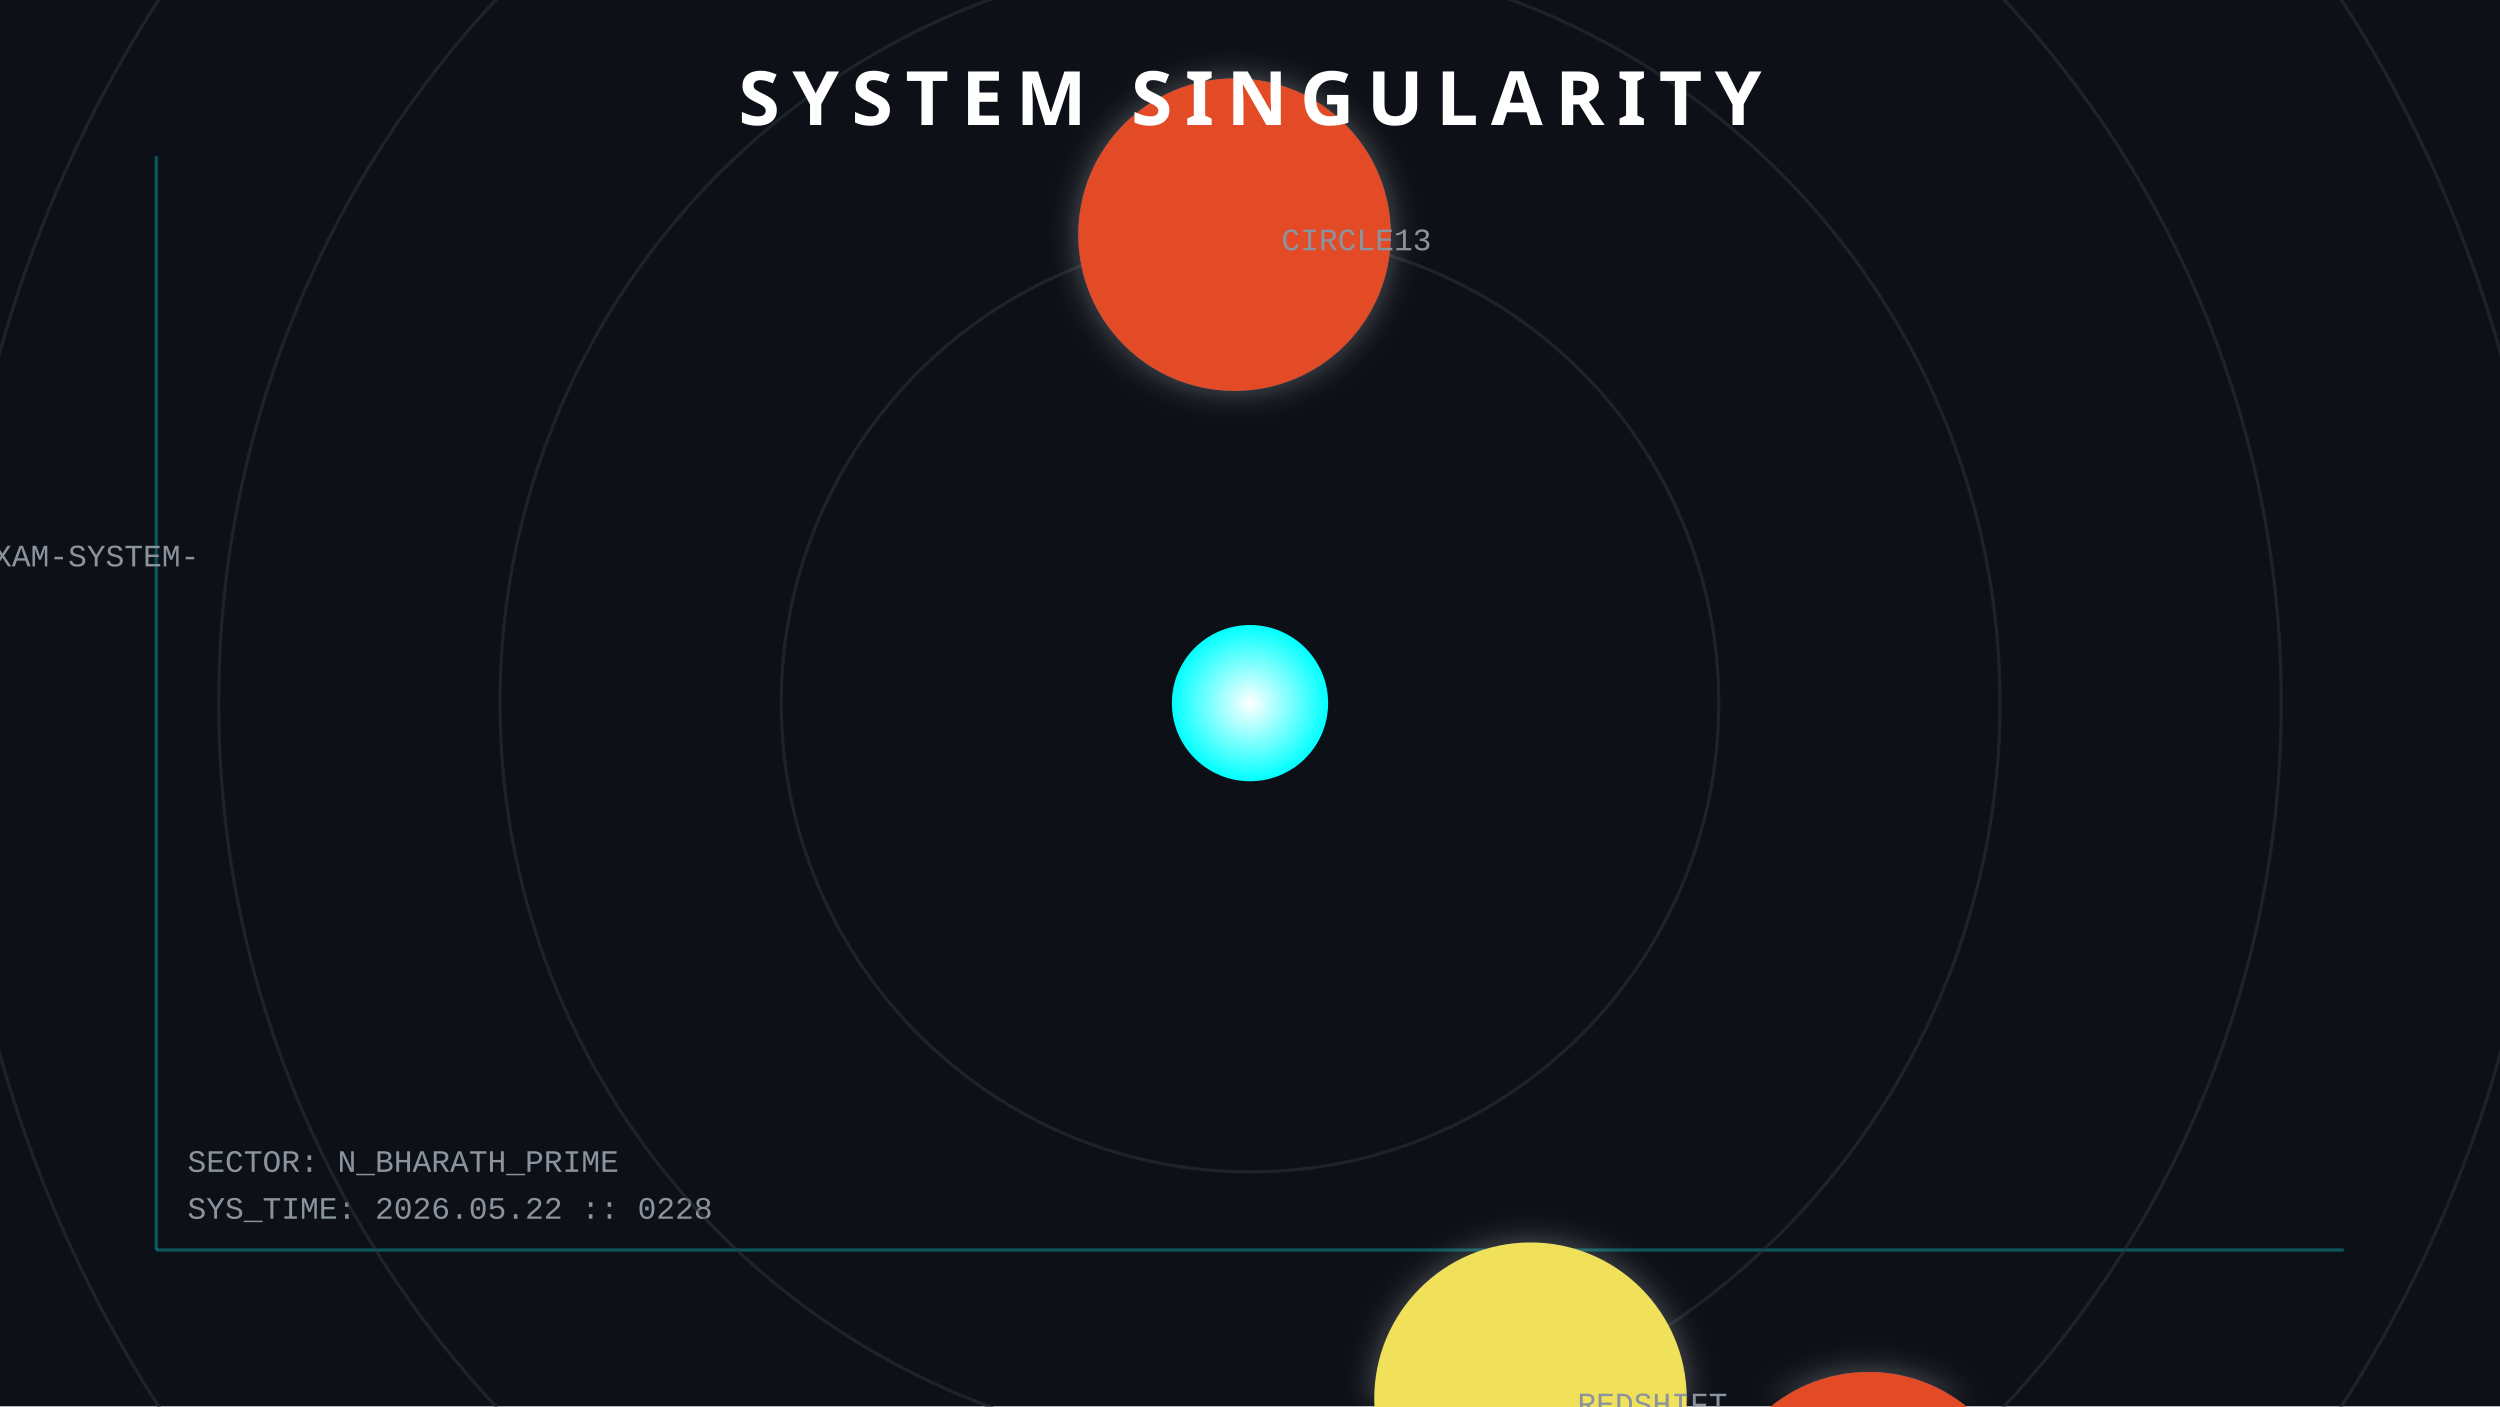
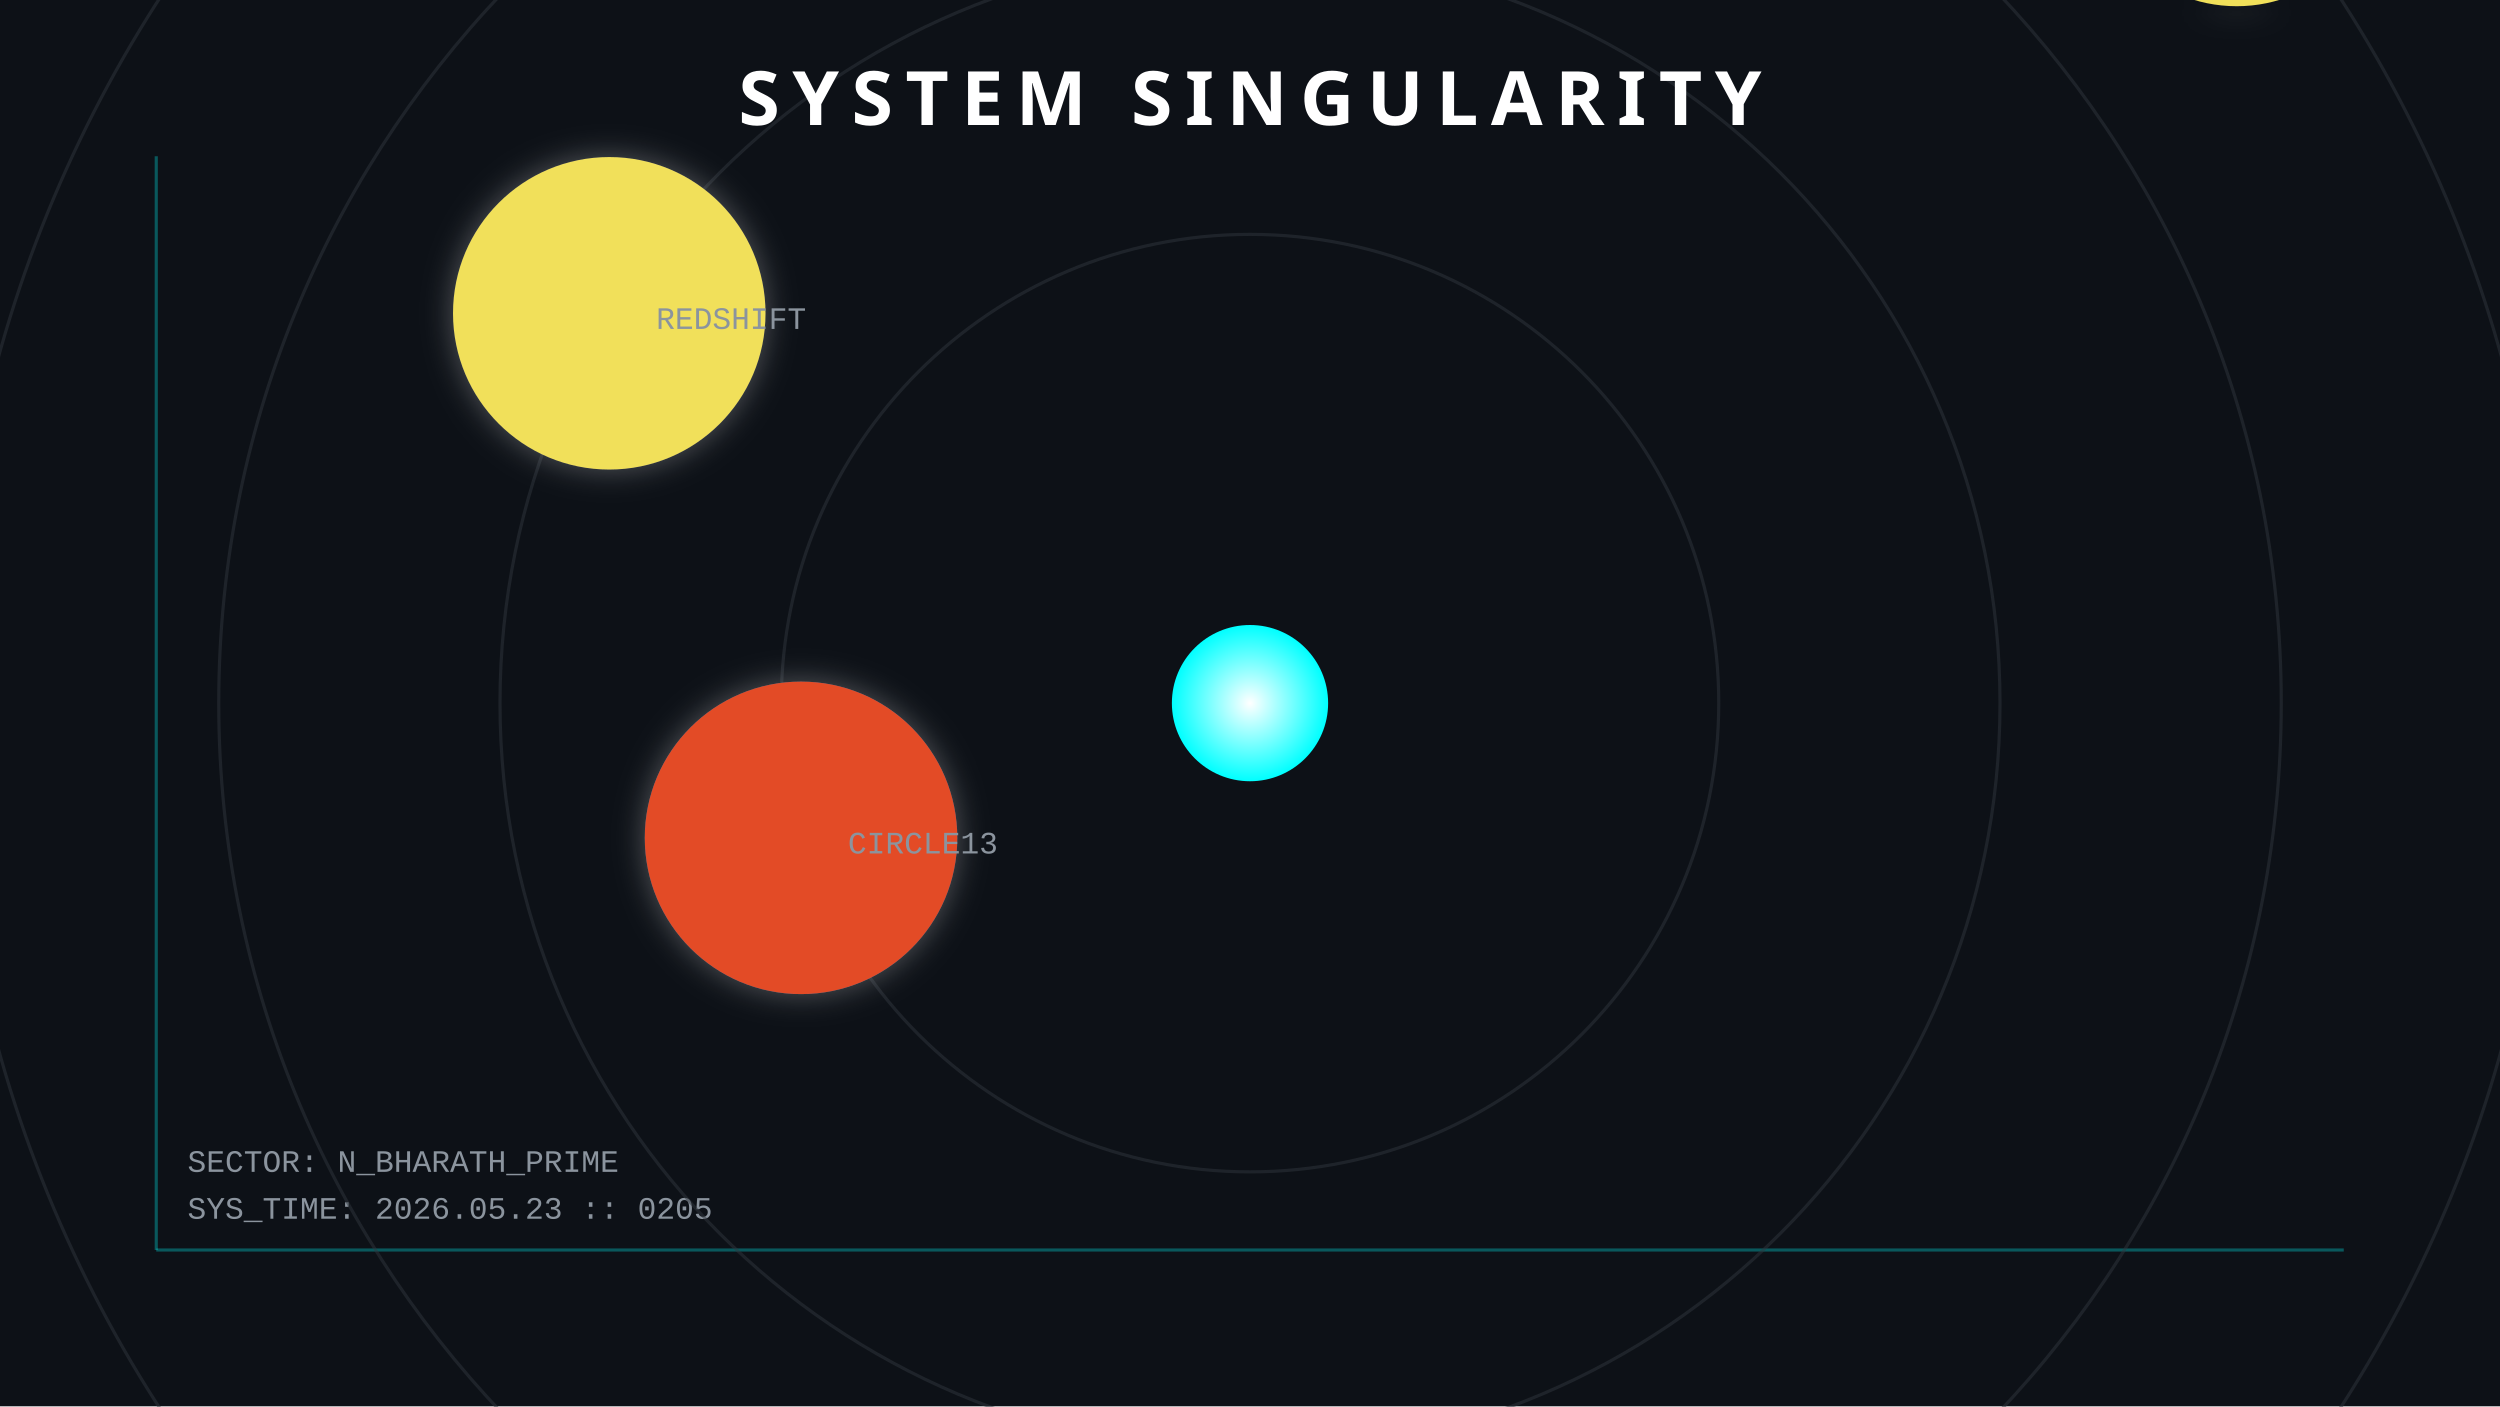
<svg xmlns="http://www.w3.org/2000/svg" width="800" height="450">
  <style>
        .orbit { fill: none; stroke: #30363d; stroke-width: 1; opacity: 0.5; }
        .planet { filter: drop-shadow(0 0 5px rgba(255,255,255,0.3)); }
        .text { font-family: 'Courier New', monospace; fill: #8b949e; font-size: 10px; }
        .title { font-family: sans-serif; fill: white; font-weight: bold; font-size: 24px; letter-spacing: 4px; }
        .hud-line { stroke: #00ffff; stroke-width: 1; opacity: 0.3; }
        
        /* ANIMATIONS */
        @keyframes pulse { 0% { r: 25; opacity: 0.8; } 50% { r: 30; opacity: 0.4; } 100% { r: 25; opacity: 0.8; } }
        .sun { animation: pulse 4s infinite; }
    </style>
  <rect width="100%" height="100%" fill="#0d1117" />
  <line x1="50" y1="50" x2="50" y2="400" class="hud-line" />
  <line x1="50" y1="400" x2="750" y2="400" class="hud-line" />
-   <text x="60" y="390" class="text">SYS_TIME: 2026.05.22 :: 0228</text>
+   <text x="60" y="390" class="text">SYS_TIME: 2026.05.23 :: 0205</text>
  <text x="60" y="375" class="text">SECTOR: N_BHARATH_PRIME</text>
  <circle cx="400" cy="225" r="25" fill="url(#grad1)" class="sun" />
  <defs>
    <radialGradient id="grad1" cx="50%" cy="50%" r="50%" fx="50%" fy="50%">
      <stop offset="0%" style="stop-color:white;stop-opacity:1" />
      <stop offset="100%" style="stop-color:#00ffff;stop-opacity:1" />
    </radialGradient>
  </defs>
  <circle cx="400" cy="225" r="150.0" class="orbit" />
-   <circle cx="395.054" cy="75.082" r="50" fill="#e34c26" class="planet" />
-   <text x="410.054" y="80.082" class="text" fill="white">CIRCLE13</text>
+   <circle cx="256.33" cy="268.114" r="50" fill="#e34c26" class="planet" />
+   <text x="271.33" y="273.114" class="text" fill="white">CIRCLE13</text>
  <circle cx="400" cy="225" r="240.0" class="orbit" />
-   <circle cx="489.763" cy="447.582" r="50" fill="#f1e05a" class="planet" />
-   <text x="504.763" y="452.582" class="text" fill="white">REDSHIFT</text>
+   <circle cx="194.965" cy="100.257" r="50" fill="#f1e05a" class="planet" />
+   <text x="209.965" y="105.257" class="text" fill="white">REDSHIFT</text>
  <circle cx="400" cy="225" r="330.0" class="orbit" />
-   <circle cx="597.955" cy="489.034" r="50" fill="#e34c26" class="planet" />
-   <text x="612.955" y="494.034" class="text" fill="white">ALVRYN-AI</text>
+   <circle cx="460.465" cy="549.413" r="50" fill="#e34c26" class="planet" />
+   <text x="475.465" y="554.413" class="text" fill="white">ALVRYN-AI</text>
  <circle cx="400" cy="225" r="415.422" class="orbit" />
-   <circle cx="664.232" cy="-95.557" r="46.948" fill="#f1e05a" class="planet" />
-   <text x="679.232" y="-90.557" class="text" fill="white">DRIFT-CIRCLE13</text>
+   <circle cx="715.75" cy="-44.959" r="46.948" fill="#f1e05a" class="planet" />
+   <text x="730.75" y="-39.959" class="text" fill="white">DRIFT-CIRCLE13</text>
  <circle cx="400" cy="225" r="461.81" class="orbit" />
-   <circle cx="-59.229" cy="176.248" r="20.925" fill="#2b7489" class="planet" />
-   <text x="-44.229" y="181.248" class="text" fill="white">DSATM-EXAM-SYSTEM-</text>
-   <circle cx="400" cy="225" r="504.951" class="orbit" />
-   <circle cx="129.482" cy="651.375" r="18.761" fill="#8b949e" class="planet" />
-   <text x="144.482" y="656.375" class="text" fill="white">NBHARATH1306</text>
-   <circle cx="400" cy="225" r="547.183" class="orbit" />
-   <circle cx="721.911" cy="667.474" r="18.155" fill="#e34c26" class="planet" />
-   <text x="736.911" y="672.474" class="text" fill="white">WEBSITE-EQUDATOR-TRADING-PLATFORM</text>
-   <circle cx="400" cy="225" r="578.016" class="orbit" />
-   <circle cx="552.573" cy="-332.516" r="10.555" fill="#8b949e" class="planet" />
-   <text x="567.573" y="-327.516" class="text" fill="white">FLASK</text>
-   <circle cx="400" cy="225" r="608.289" class="orbit" />
-   <circle cx="-104.958" cy="-114.165" r="10.182" fill="#8b949e" class="planet" />
-   <text x="-89.958" y="-109.165" class="text" fill="white">HCF-INTERNSHIP</text>
-   <circle cx="400" cy="225" r="637.158" class="orbit" />
-   <circle cx="475.762" cy="-407.638" r="9.246" fill="#8b949e" class="planet" />
+   <circle cx="380.669" cy="-236.405" r="20.925" fill="#2b7489" class="planet" />
+   <text x="395.669" y="-231.405" class="text" fill="white">DSATM-EXAM-SYSTEM-</text>
+   <circle cx="400" cy="225" r="504.952" class="orbit" />
+   <circle cx="226.174" cy="-249.09" r="18.762" fill="#8b949e" class="planet" />
+   <text x="241.174" y="-244.09" class="text" fill="white">NBHARATH1306</text>
+   <circle cx="400" cy="225" r="547.185" class="orbit" />
+   <circle cx="202.165" cy="735.169" r="18.155" fill="#e34c26" class="planet" />
+   <text x="217.165" y="740.169" class="text" fill="white">WEBSITE-EQUDATOR-TRADING-PLATFORM</text>
+   <circle cx="400" cy="225" r="578.017" class="orbit" />
+   <circle cx="861.091" cy="573.567" r="10.555" fill="#8b949e" class="planet" />
+   <text x="876.091" y="578.567" class="text" fill="white">FLASK</text>
+   <circle cx="400" cy="225" r="608.29" class="orbit" />
+   <circle cx="721.574" cy="-291.34" r="10.182" fill="#8b949e" class="planet" />
+   <text x="736.574" y="-286.34" class="text" fill="white">HCF-INTERNSHIP</text>
+   <circle cx="400" cy="225" r="637.159" class="orbit" />
+   <circle cx="428.633" cy="861.516" r="9.246" fill="#8b949e" class="planet" />
  <text x="400" y="40" text-anchor="middle" class="title">SYSTEM SINGULARITY</text>
</svg>
